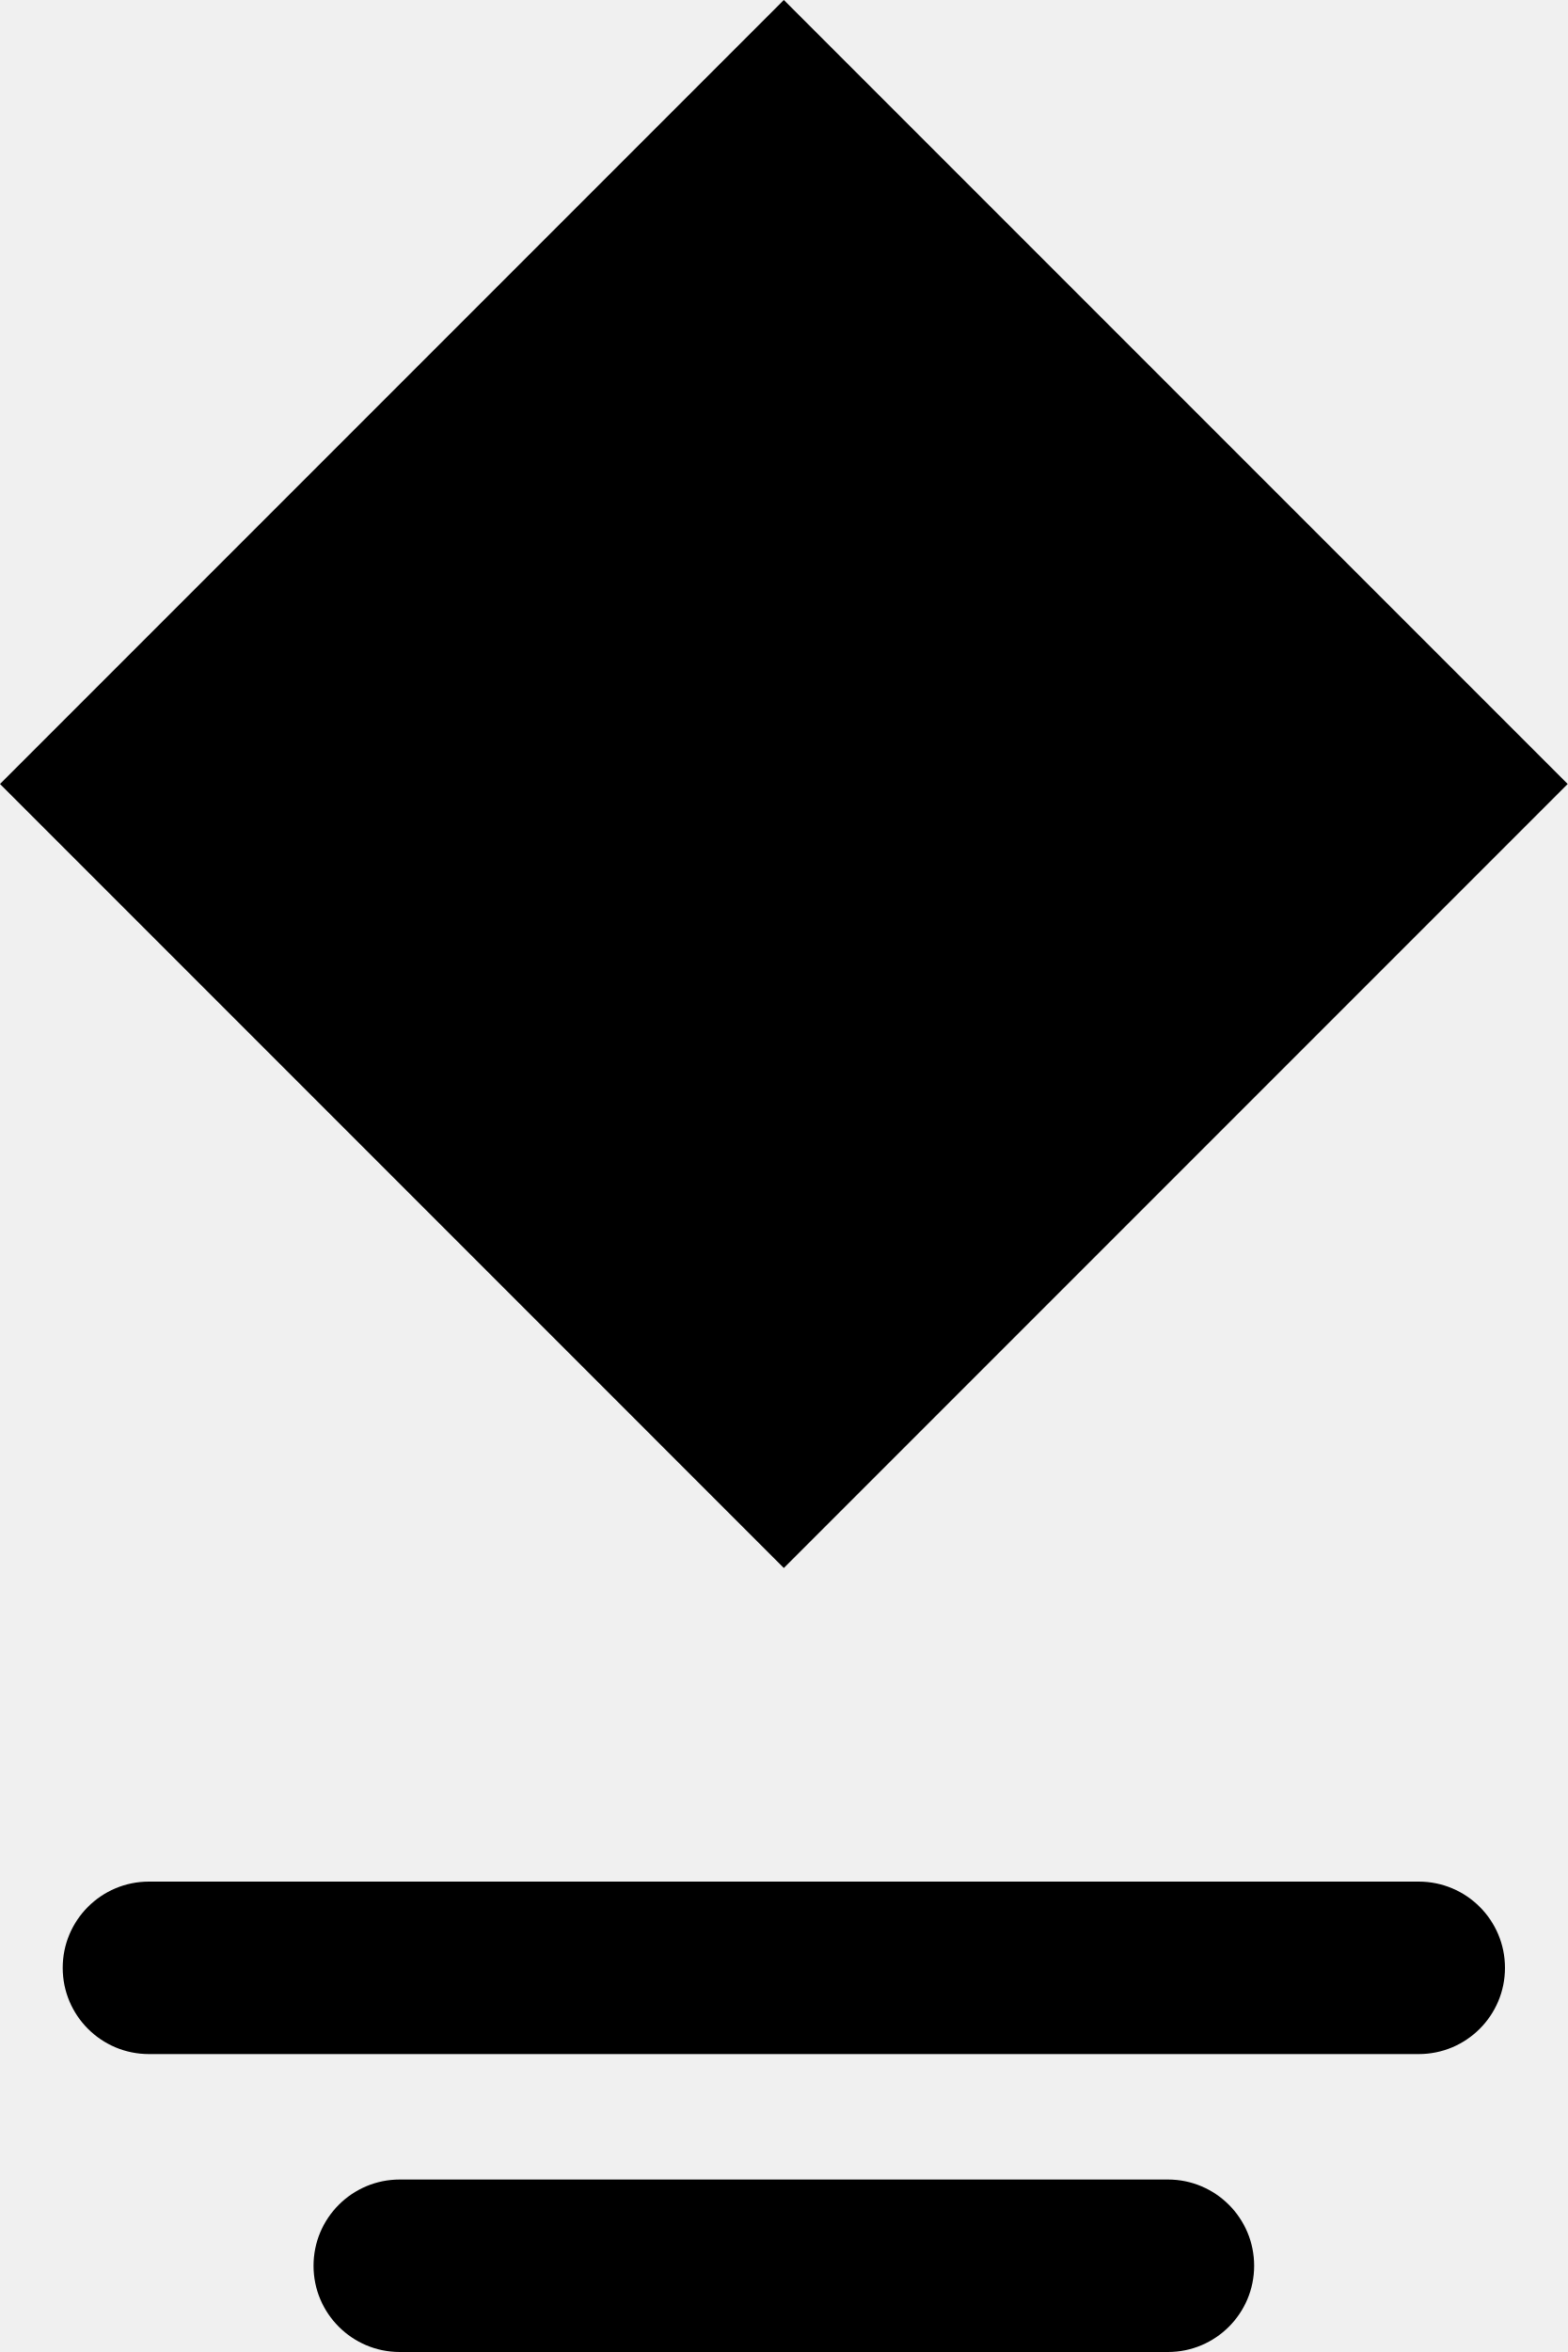
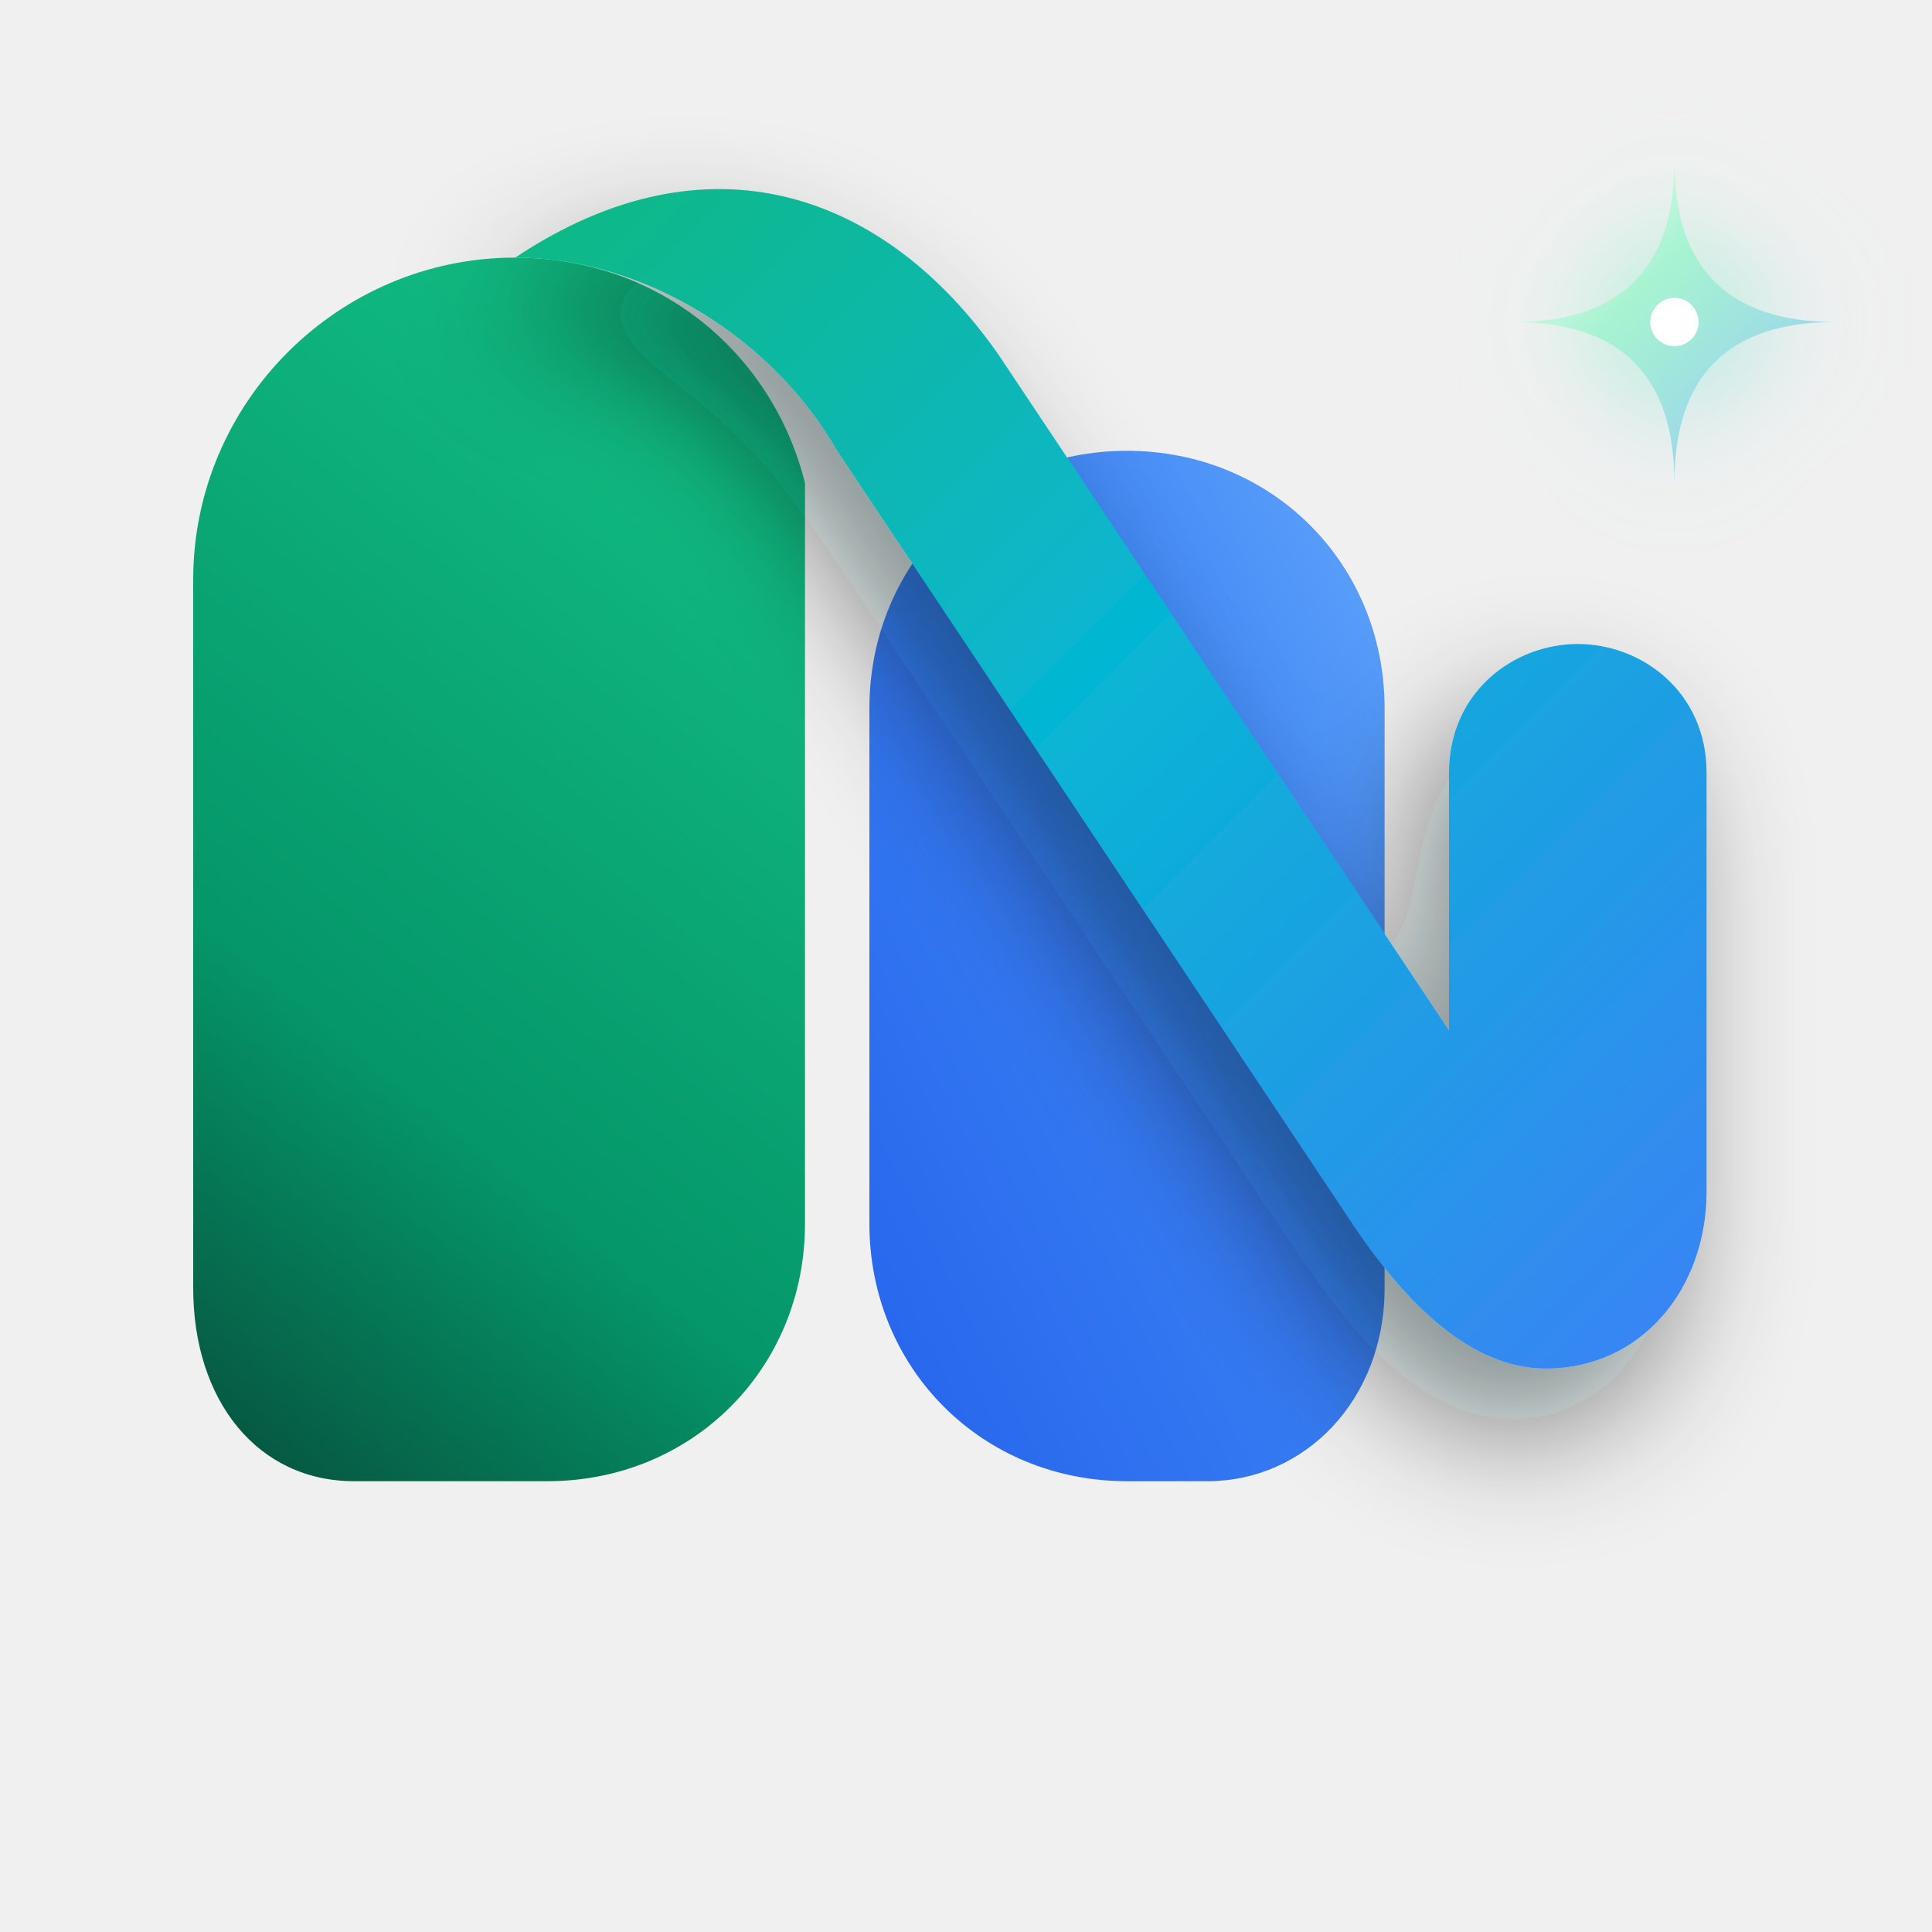
- <svg xmlns="http://www.w3.org/2000/svg" viewBox="0 0 200 300" width="200" height="300" fill="currentColor" role="img" aria-label="NekoSalesAI">
-   <path d="M100 0 200 100 100 200 0 100Z" />
-   <rect x="8" y="240" width="184" height="22" rx="11" />
-   <rect x="40" y="278" width="120" height="22" rx="11" />
+ <svg xmlns="http://www.w3.org/2000/svg" viewBox="0 0 120 120" fill="none" aria-label="Nera Emblem">
+   <defs>
+     <linearGradient id="neraGradLeft" x1="0%" y1="100%" x2="40%" y2="0%">
+       <stop offset="0%" stop-color="#064E3B" />
+       <stop offset="40%" stop-color="#059669" />
+       <stop offset="100%" stop-color="#10B981" />
+     </linearGradient>
+     <linearGradient id="neraGradDiag" x1="0%" y1="0%" x2="100%" y2="100%">
+       <stop offset="0%" stop-color="#10B981" />
+       <stop offset="45%" stop-color="#06B6D4" />
+       <stop offset="100%" stop-color="#3B82F6" />
+     </linearGradient>
+     <linearGradient id="neraGradRight" x1="0%" y1="100%" x2="100%" y2="0%">
+       <stop offset="0%" stop-color="#2563EB" />
+       <stop offset="60%" stop-color="#3B82F6" />
+       <stop offset="100%" stop-color="#60A5FA" />
+     </linearGradient>
+     <linearGradient id="neraGradSpark" x1="0%" y1="0%" x2="100%" y2="100%">
+       <stop offset="0%" stop-color="#FFFFFF" />
+       <stop offset="40%" stop-color="#A7F3D0" />
+       <stop offset="100%" stop-color="#93C5FD" />
+     </linearGradient>
+     <filter id="neraGlow" x="-30%" y="-30%" width="160%" height="160%">
+       <feGaussianBlur stdDeviation="3.5" result="blur" />
+       <feComposite in="SourceGraphic" in2="blur" operator="over" />
+     </filter>
+     <filter id="shadowOver" x="-20%" y="-20%" width="140%" height="140%">
+       <feDropShadow dx="-2" dy="4" stdDeviation="4" flood-color="#03161F" flood-opacity="0.45" />
+     </filter>
+   </defs>
+   <path d="M 22 92 C 16 92 12 87 12 80 L 12 36 C 12 25 21 16 32 16 C 41 16 48 22 50 30 L 50 76 C 50 85 43 92 34 92 Z" fill="url(#neraGradLeft)" />
+   <path d="M 70 92 C 61 92 54 85 54 76 L 54 44 C 54 35 61 28 70 28 C 79 28 86 35 86 44 L 86 80 C 86 87 81 92 75 92 Z" fill="url(#neraGradRight)" />
+   <path d="M 32 16 C 40 16 48 21 52 28 L 84 76 C 88 82 92 85 96 85 C 102 85 106 80 106 74 L 106 48 C 106 43 102 40 98 40 C 94 40 90 43 90 48 L 90 64 L 62 22 C 55 12 44 8 32 16 Z" fill="url(#neraGradDiag)" filter="url(#shadowOver)" />
+   <path d="M 104 10 Q 104 20 114 20 Q 104 20 104 30 Q 104 20 94 20 Q 104 20 104 10 Z" fill="url(#neraGradSpark)" filter="url(#neraGlow)" />
+   <circle cx="104" cy="20" r="1.5" fill="#FFFFFF" />
</svg>
